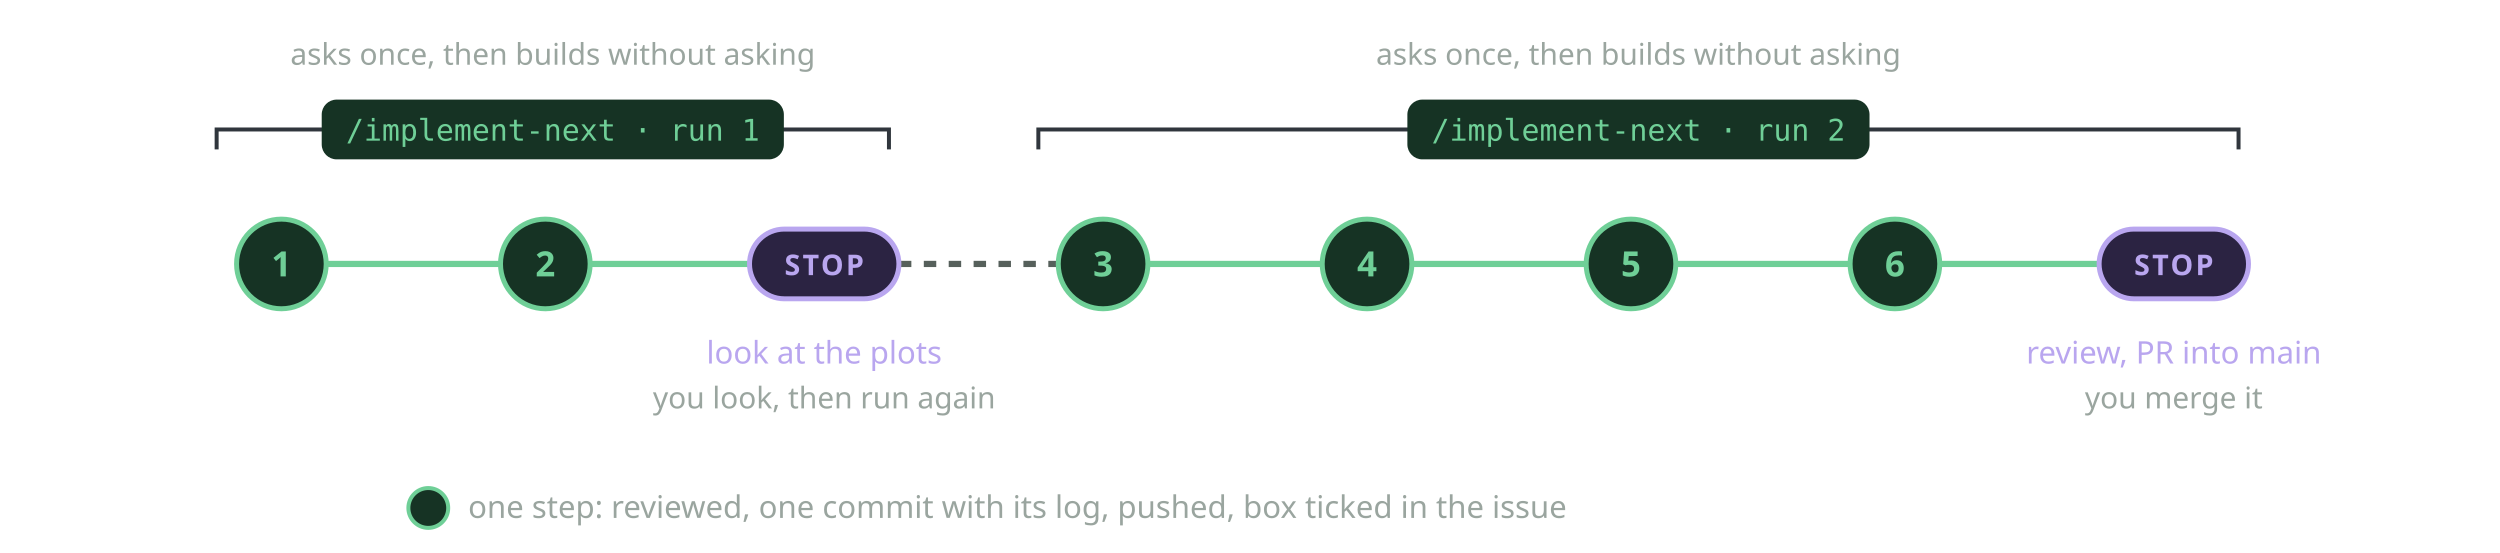
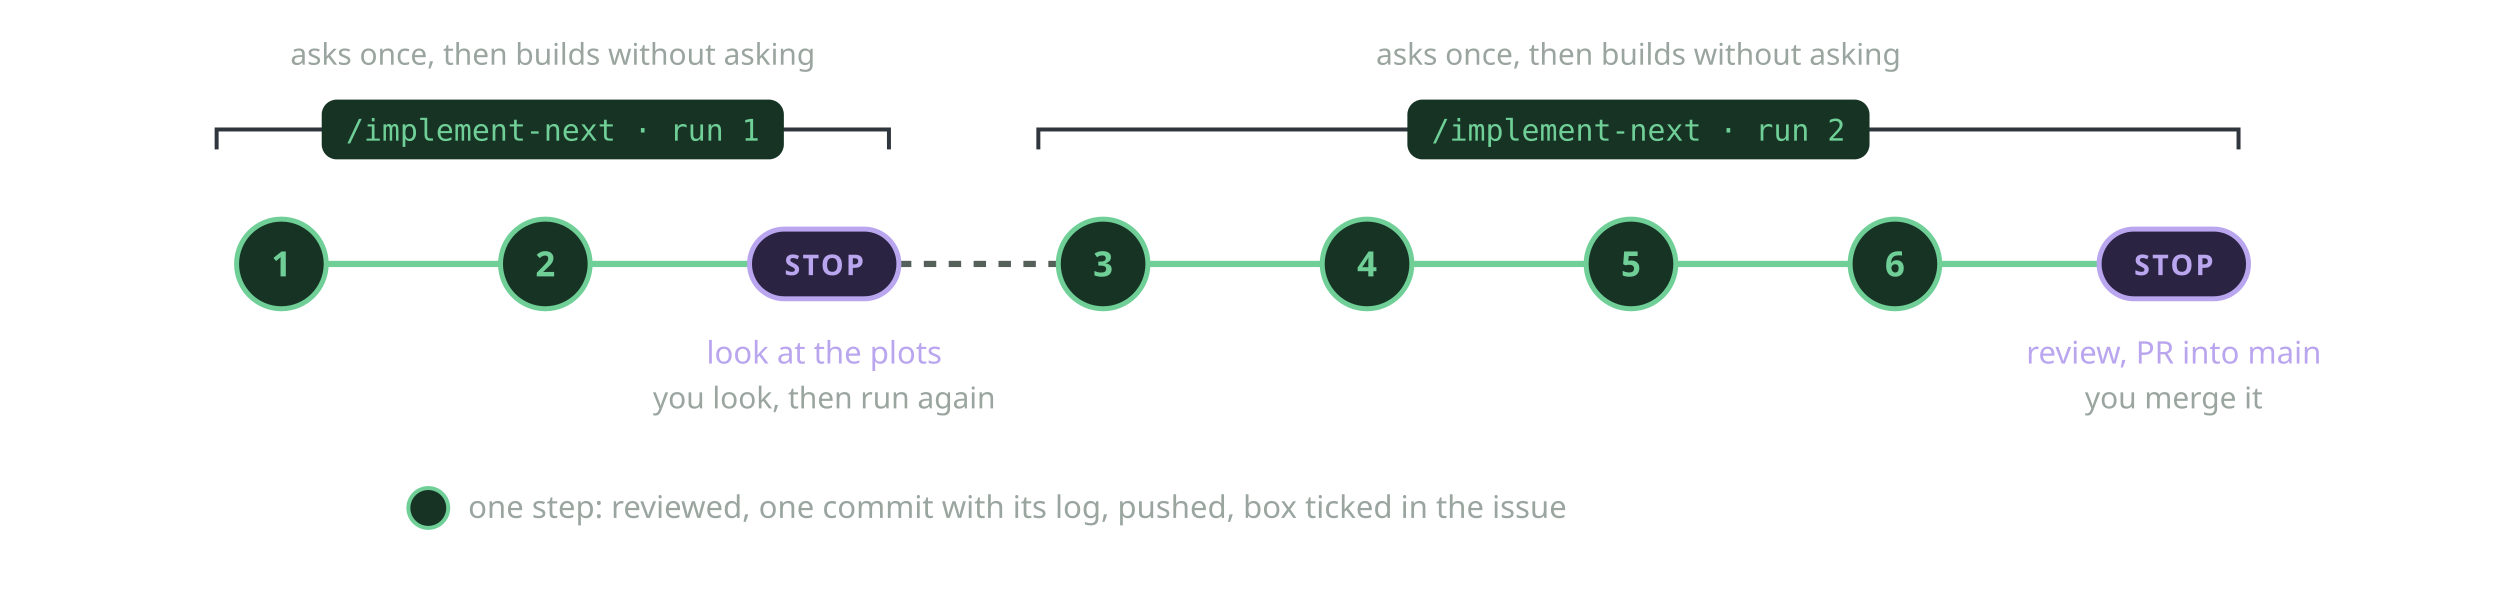
- <svg xmlns="http://www.w3.org/2000/svg" viewBox="-2 -2 1004 222" width="1004" height="222" role="img" aria-label="A build in runs: Claude builds steps 1-2, stops for you, then builds steps 3-6 and stops for the PR into main.">
+ <svg xmlns="http://www.w3.org/2000/svg" viewBox="-2 -2 1004 246" width="1004" height="246" role="img" aria-label="A build in runs: Claude builds steps 1-2, stops for you, then builds steps 3-6 and stops for the PR into main.">
  <line x1="111.0" y1="104" x2="217.0" y2="104" stroke="#6fcf97" stroke-width="2.5" />
  <line x1="217.0" y1="104" x2="329.0" y2="104" stroke="#6fcf97" stroke-width="2.5" />
  <line x1="329.0" y1="104" x2="441.0" y2="104" stroke="#56605b" stroke-width="2.5" stroke-dasharray="5 5" />
  <line x1="441.0" y1="104" x2="547.0" y2="104" stroke="#6fcf97" stroke-width="2.5" />
  <line x1="547.0" y1="104" x2="653.0" y2="104" stroke="#6fcf97" stroke-width="2.5" />
  <line x1="653.0" y1="104" x2="759.0" y2="104" stroke="#6fcf97" stroke-width="2.5" />
  <line x1="759.0" y1="104" x2="871.0" y2="104" stroke="#6fcf97" stroke-width="2.5" />
  <path d="M85.0 58 v-8 h270.0 v8" fill="none" stroke="#30363d" stroke-width="1.6" />
  <rect x="127.2" y="38" width="185.6" height="24" rx="6" fill="#163324" />
  <text x="220.0" y="54.5" font-family="ui-monospace, SFMono-Regular, Menlo, Consolas, monospace" font-size="12" font-weight="500" fill="#6fcf97" text-anchor="middle">/implement-next · run 1</text>
  <text x="220.0" y="24" font-family="-apple-system, BlinkMacSystemFont, 'Segoe UI', 'Noto Sans', Helvetica, Arial, sans-serif" font-size="12" font-weight="400" fill="#9aa59f" text-anchor="middle">asks once, then builds without asking</text>
  <path d="M415.0 58 v-8 h482.0 v8" fill="none" stroke="#30363d" stroke-width="1.6" />
  <rect x="563.2" y="38" width="185.6" height="24" rx="6" fill="#163324" />
  <text x="656.0" y="54.5" font-family="ui-monospace, SFMono-Regular, Menlo, Consolas, monospace" font-size="12" font-weight="500" fill="#6fcf97" text-anchor="middle">/implement-next · run 2</text>
  <text x="656.0" y="24" font-family="-apple-system, BlinkMacSystemFont, 'Segoe UI', 'Noto Sans', Helvetica, Arial, sans-serif" font-size="12" font-weight="400" fill="#9aa59f" text-anchor="middle">asks once, then builds without asking</text>
  <circle cx="111.0" cy="104" r="18" fill="#163324" stroke="#6fcf97" stroke-width="2" />
  <text x="111.0" y="109" font-family="-apple-system, BlinkMacSystemFont, 'Segoe UI', 'Noto Sans', Helvetica, Arial, sans-serif" font-size="14" font-weight="600" fill="#6fcf97" text-anchor="middle">1</text>
  <circle cx="217.0" cy="104" r="18" fill="#163324" stroke="#6fcf97" stroke-width="2" />
  <text x="217.0" y="109" font-family="-apple-system, BlinkMacSystemFont, 'Segoe UI', 'Noto Sans', Helvetica, Arial, sans-serif" font-size="14" font-weight="600" fill="#6fcf97" text-anchor="middle">2</text>
  <rect x="299.0" y="90" width="60" height="28" rx="14" fill="#2b2342" stroke="#b9a6ef" stroke-width="2" />
  <text x="329.0" y="108.5" font-family="-apple-system, BlinkMacSystemFont, 'Segoe UI', 'Noto Sans', Helvetica, Arial, sans-serif" font-size="11.5" font-weight="700" fill="#b9a6ef" text-anchor="middle" letter-spacing=".08em">STOP</text>
  <text x="329.0" y="144" font-family="-apple-system, BlinkMacSystemFont, 'Segoe UI', 'Noto Sans', Helvetica, Arial, sans-serif" font-size="12.5" font-weight="500" fill="#b9a6ef" text-anchor="middle">look at the plots</text>
  <text x="329.0" y="162" font-family="-apple-system, BlinkMacSystemFont, 'Segoe UI', 'Noto Sans', Helvetica, Arial, sans-serif" font-size="12" font-weight="400" fill="#9aa59f" text-anchor="middle">you look, then run again</text>
  <circle cx="441.0" cy="104" r="18" fill="#163324" stroke="#6fcf97" stroke-width="2" />
  <text x="441.0" y="109" font-family="-apple-system, BlinkMacSystemFont, 'Segoe UI', 'Noto Sans', Helvetica, Arial, sans-serif" font-size="14" font-weight="600" fill="#6fcf97" text-anchor="middle">3</text>
  <circle cx="547.0" cy="104" r="18" fill="#163324" stroke="#6fcf97" stroke-width="2" />
  <text x="547.0" y="109" font-family="-apple-system, BlinkMacSystemFont, 'Segoe UI', 'Noto Sans', Helvetica, Arial, sans-serif" font-size="14" font-weight="600" fill="#6fcf97" text-anchor="middle">4</text>
  <circle cx="653.0" cy="104" r="18" fill="#163324" stroke="#6fcf97" stroke-width="2" />
  <text x="653.0" y="109" font-family="-apple-system, BlinkMacSystemFont, 'Segoe UI', 'Noto Sans', Helvetica, Arial, sans-serif" font-size="14" font-weight="600" fill="#6fcf97" text-anchor="middle">5</text>
  <circle cx="759.0" cy="104" r="18" fill="#163324" stroke="#6fcf97" stroke-width="2" />
  <text x="759.0" y="109" font-family="-apple-system, BlinkMacSystemFont, 'Segoe UI', 'Noto Sans', Helvetica, Arial, sans-serif" font-size="14" font-weight="600" fill="#6fcf97" text-anchor="middle">6</text>
  <rect x="841.0" y="90" width="60" height="28" rx="14" fill="#2b2342" stroke="#b9a6ef" stroke-width="2" />
  <text x="871.0" y="108.5" font-family="-apple-system, BlinkMacSystemFont, 'Segoe UI', 'Noto Sans', Helvetica, Arial, sans-serif" font-size="11.5" font-weight="700" fill="#b9a6ef" text-anchor="middle" letter-spacing=".08em">STOP</text>
  <text x="871.0" y="144" font-family="-apple-system, BlinkMacSystemFont, 'Segoe UI', 'Noto Sans', Helvetica, Arial, sans-serif" font-size="12.5" font-weight="500" fill="#b9a6ef" text-anchor="middle">review, PR into main</text>
  <text x="871.0" y="162" font-family="-apple-system, BlinkMacSystemFont, 'Segoe UI', 'Noto Sans', Helvetica, Arial, sans-serif" font-size="12" font-weight="400" fill="#9aa59f" text-anchor="middle">you merge it</text>
  <circle cx="170.0" cy="202" r="8" fill="#163324" stroke="#6fcf97" stroke-width="1.6" />
  <text x="186.0" y="206" font-family="-apple-system, BlinkMacSystemFont, 'Segoe UI', 'Noto Sans', Helvetica, Arial, sans-serif" font-size="12.5" font-weight="400" fill="#9aa59f" text-anchor="start">one step: reviewed, one commit with its log, pushed, box ticked in the issue</text>
</svg>
